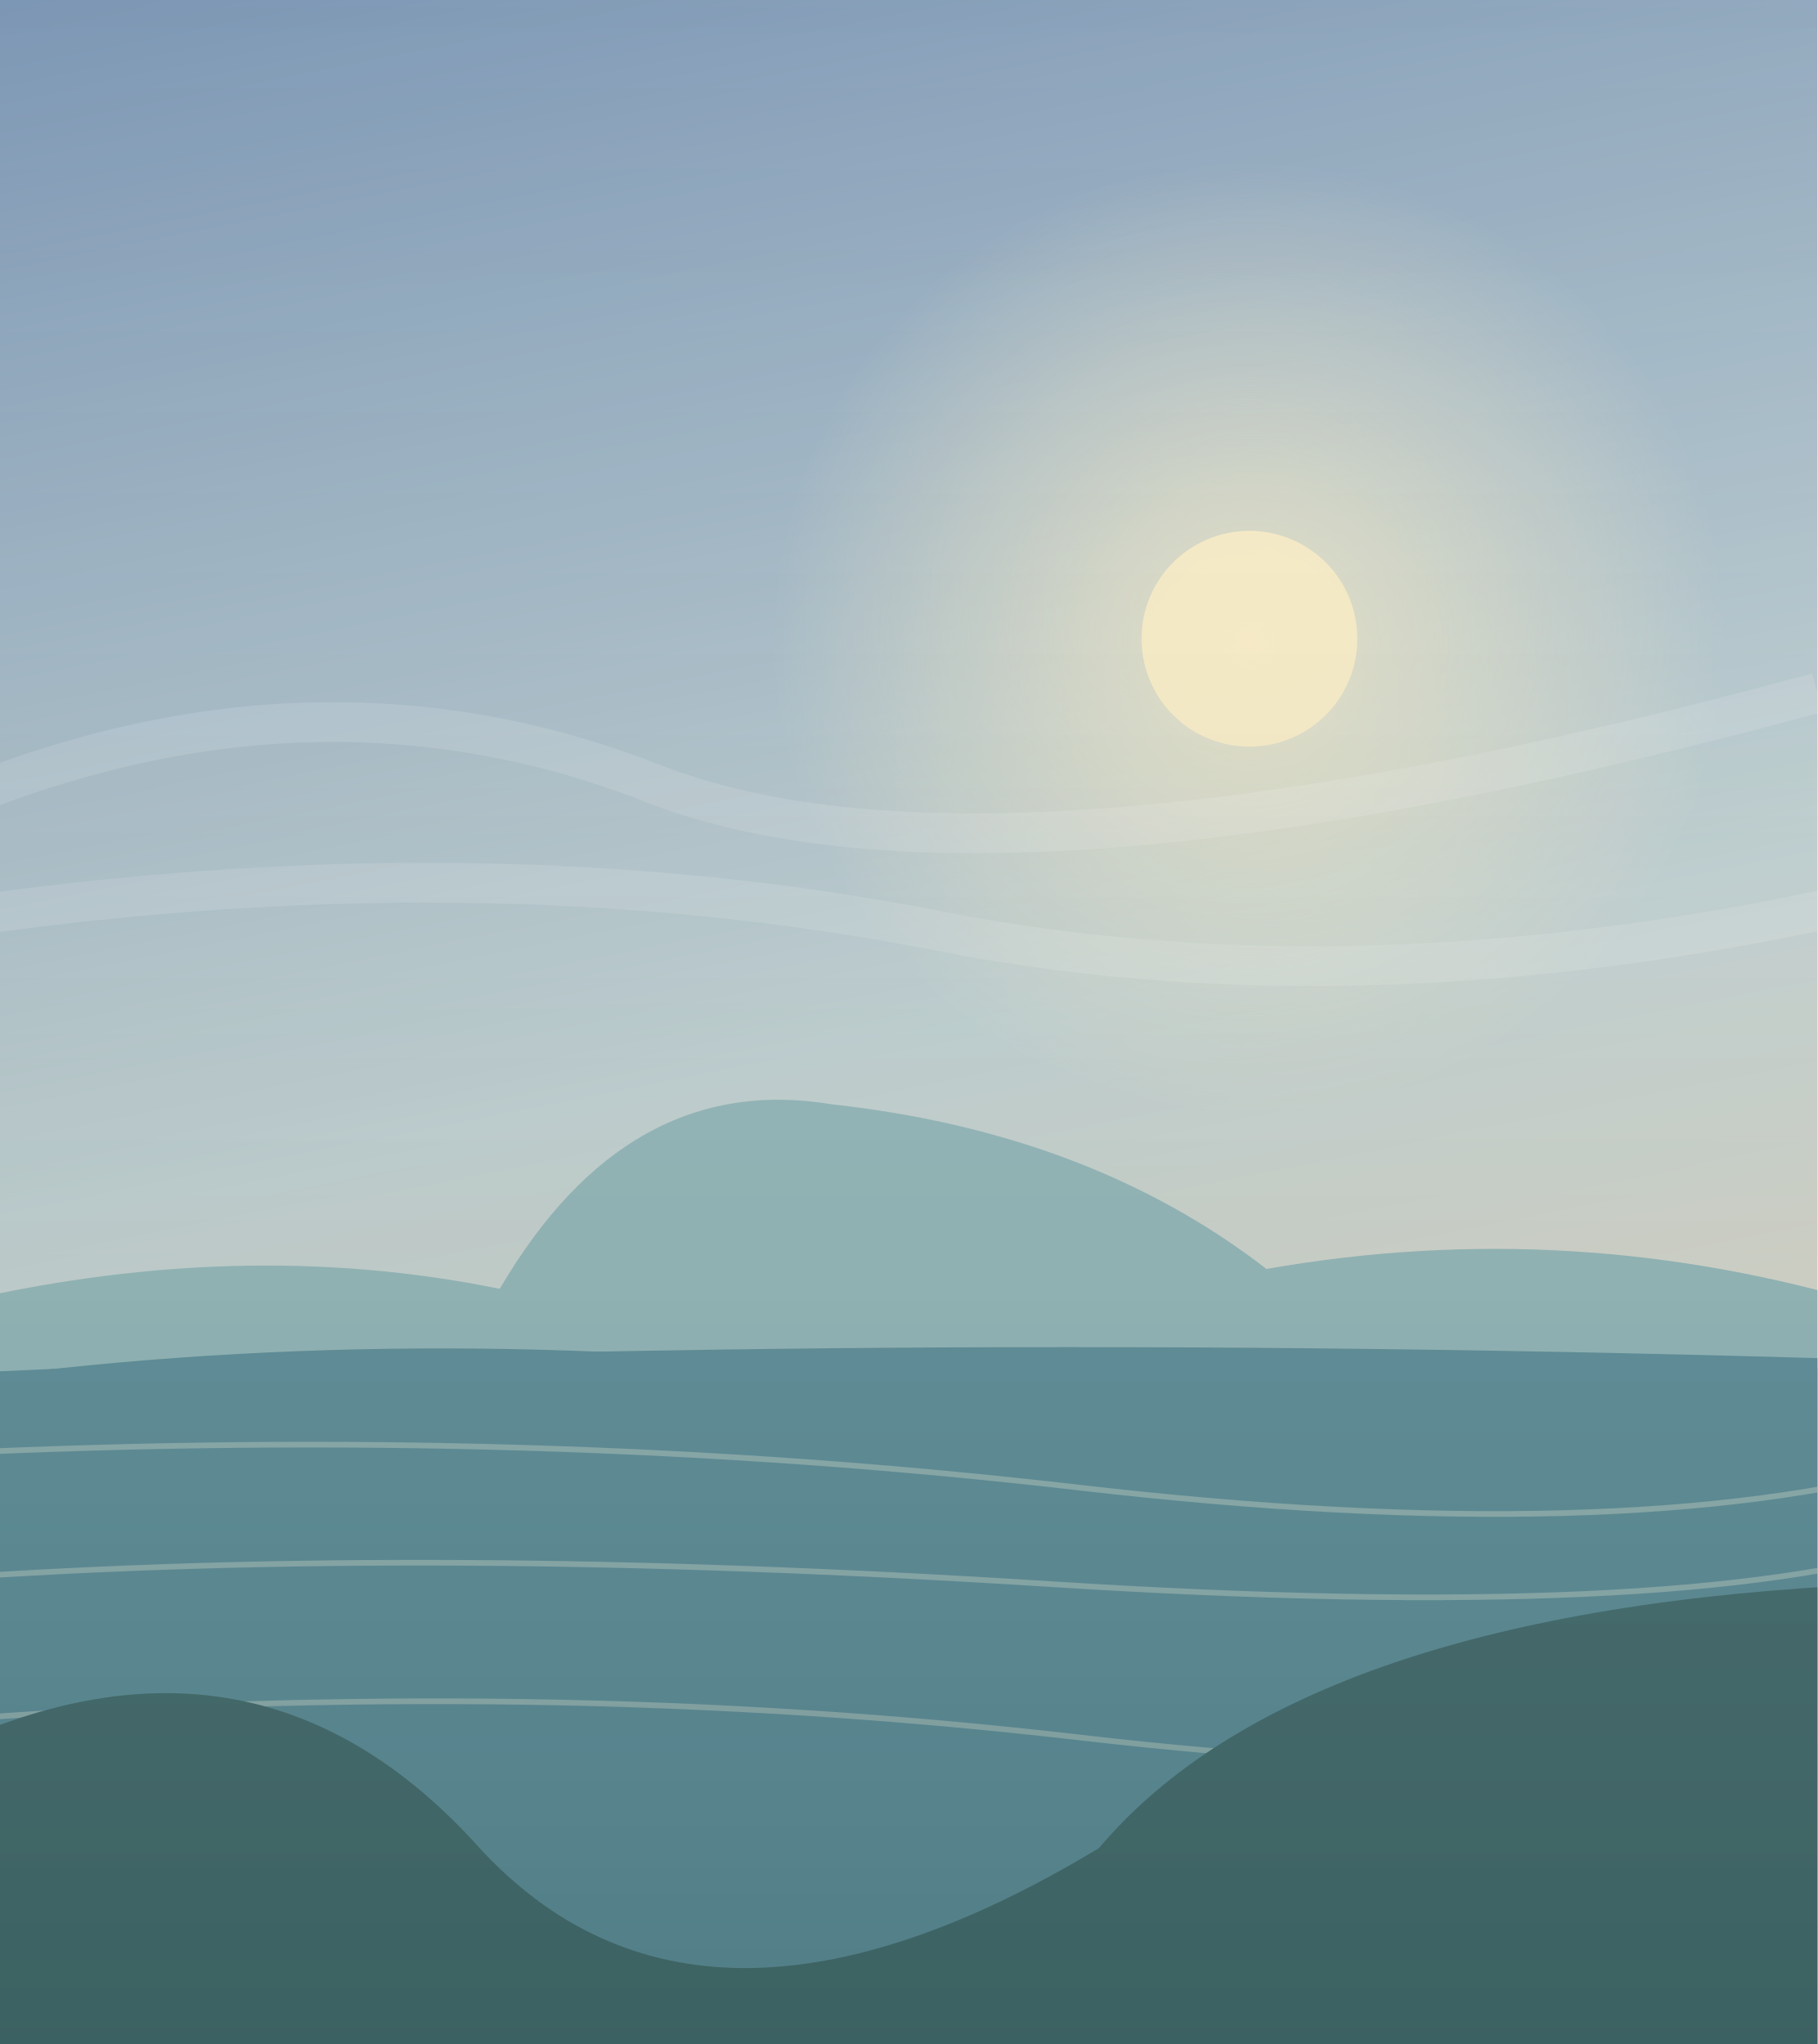
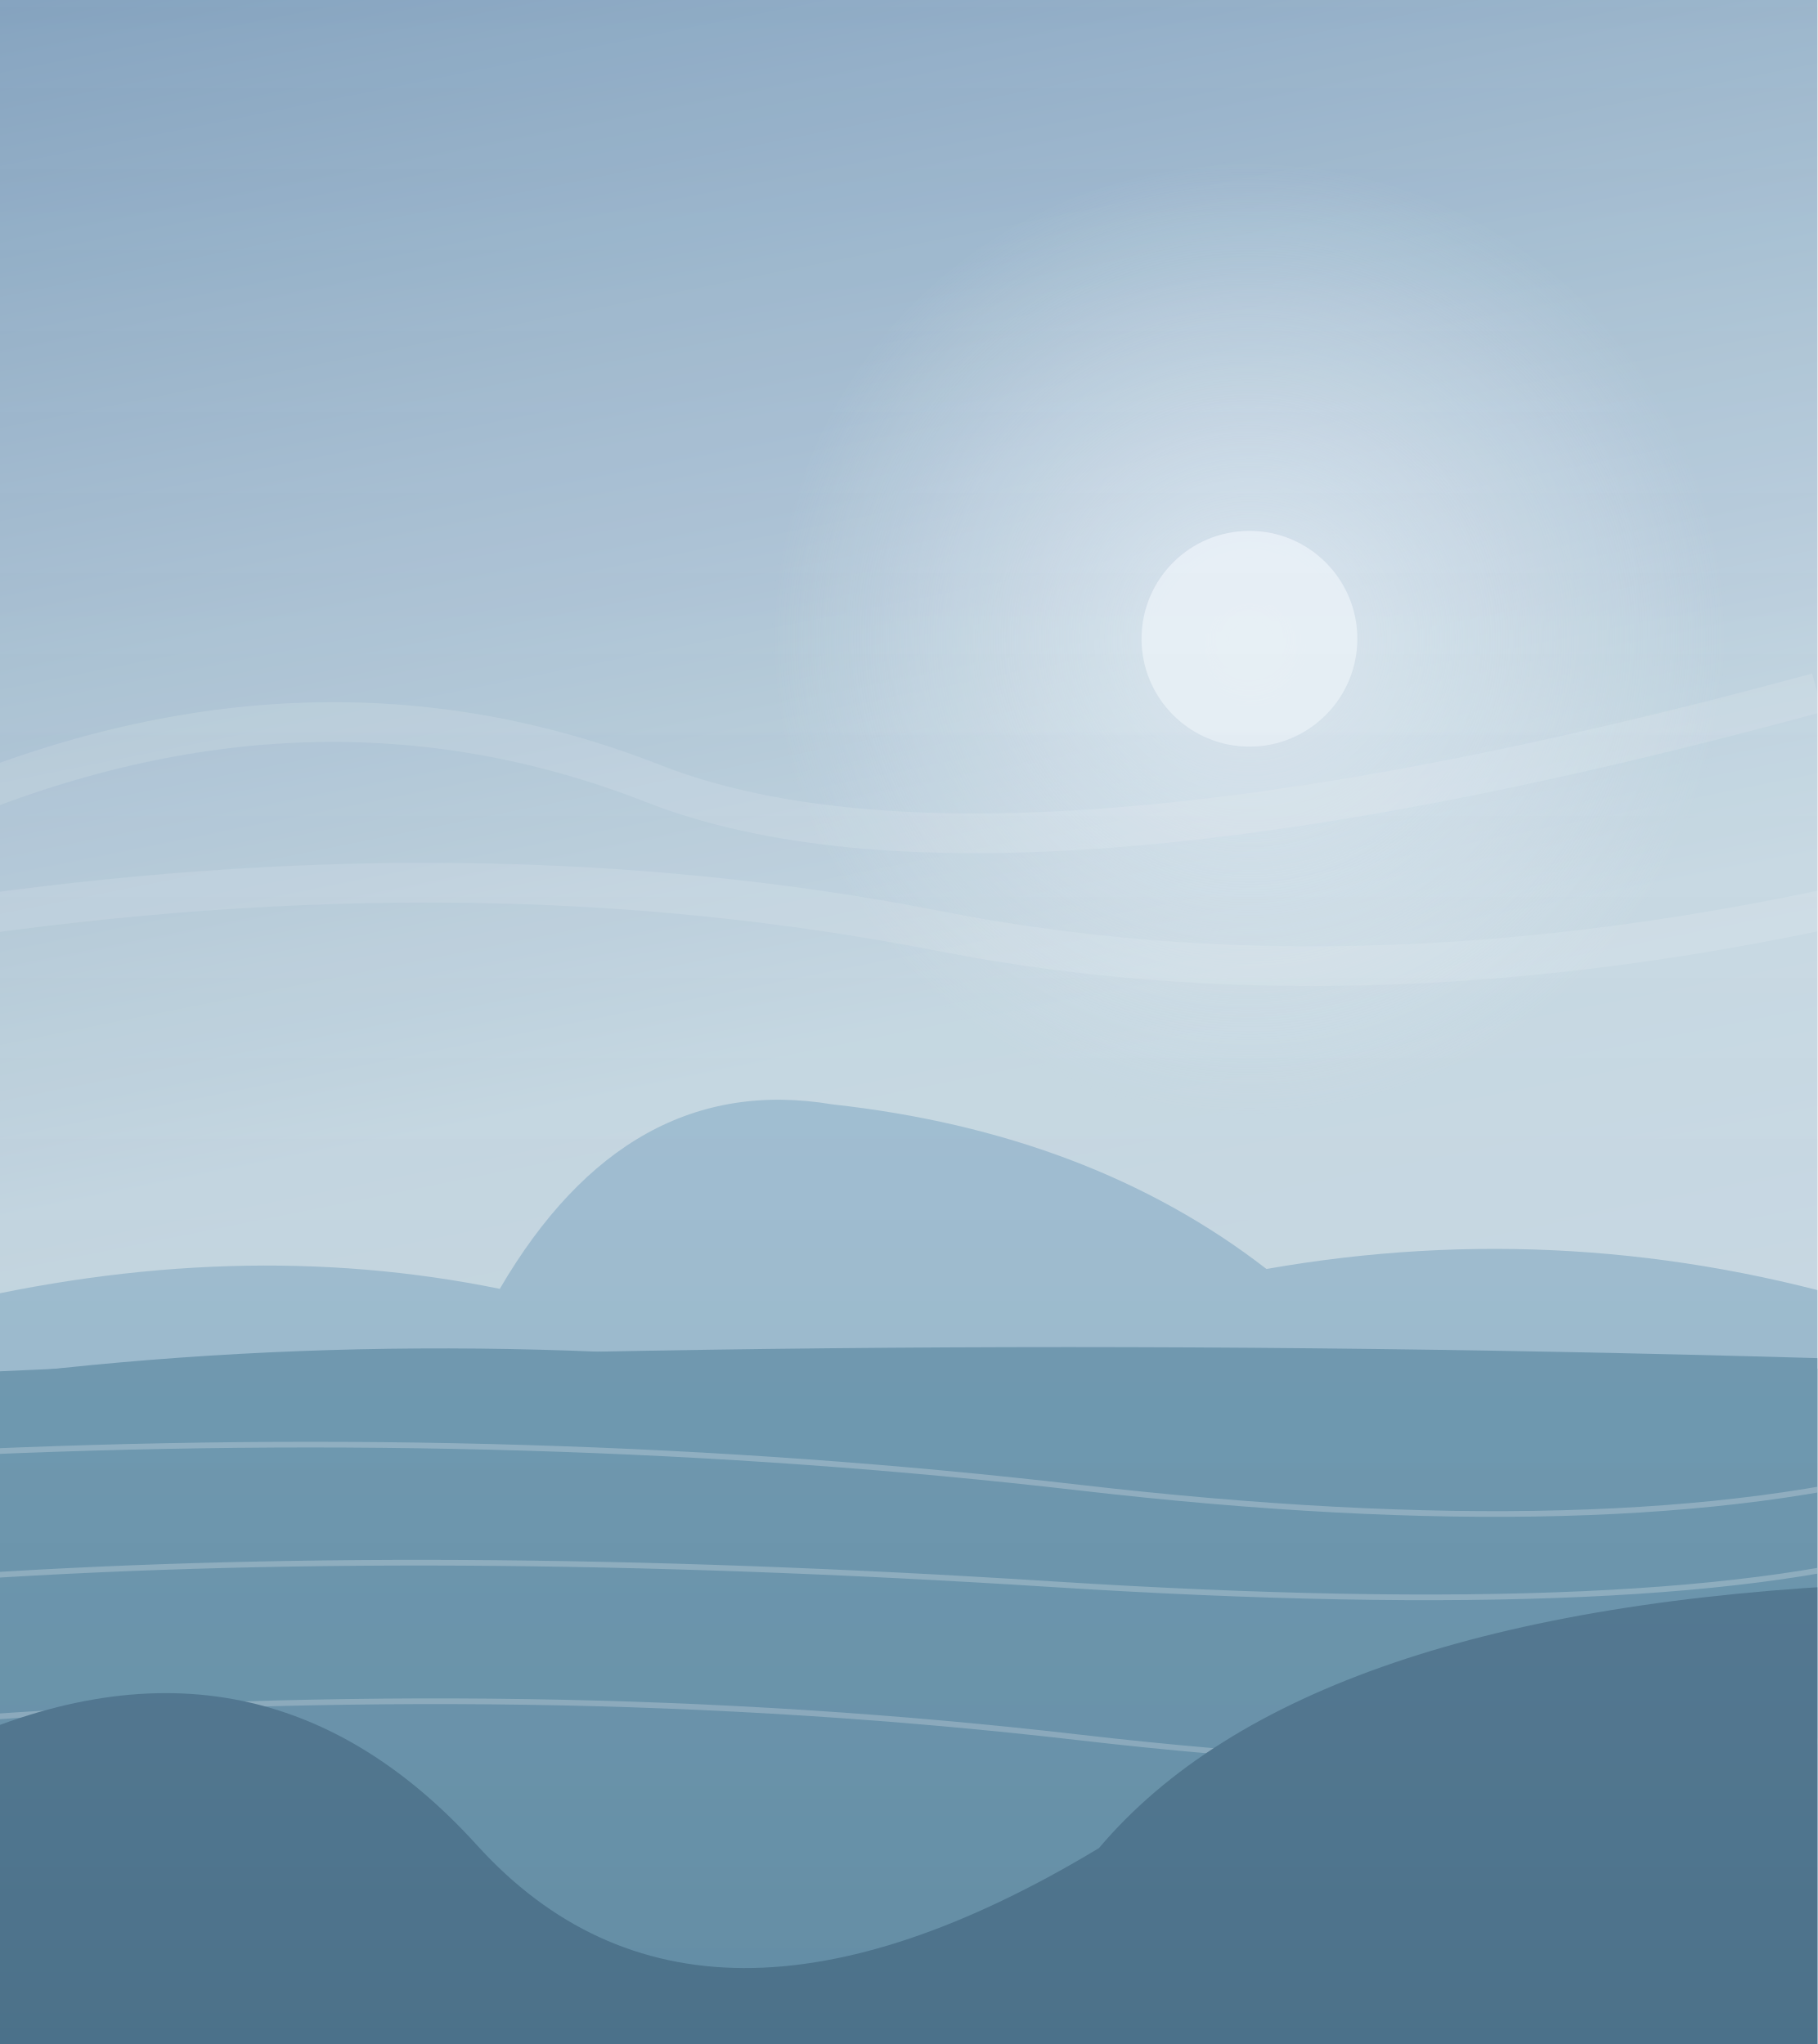
<svg xmlns="http://www.w3.org/2000/svg" viewBox="0 0 640 720" preserveAspectRatio="xMidYMid slice">
  <defs>
    <linearGradient id="sky" x2=".18" y2="1">
-       <stop stop-color="#738faf" />
-       <stop offset=".58" stop-color="#c4d4d5" />
-       <stop offset="1" stop-color="#f2dfc4" />
+       <stop stop-color="#7d9dbb" />
+       <stop offset=".58" stop-color="#cddfe9" />
+       <stop offset="1" stop-color="#dae8f3" />
    </linearGradient>
    <radialGradient id="glow">
-       <stop stop-color="#fff0c6" stop-opacity=".74" />
-       <stop offset="1" stop-color="#fff0c6" stop-opacity="0" />
+       <stop stop-color="#edf5fb" stop-opacity=".74" />
+       <stop offset="1" stop-color="#edf5fb" stop-opacity="0" />
    </radialGradient>
    <linearGradient id="veil" x2="0" y2="1">
      <stop stop-color="#fff" stop-opacity=".06" />
-       <stop offset="1" stop-color="#071c19" stop-opacity=".16" />
+       <stop offset="1" stop-color="#18354a" stop-opacity=".16" />
    </linearGradient>
  </defs>
  <path fill="url(#sky)" d="M0 0h640v720H0z" />
  <circle cx="440" cy="225" r="169" fill="url(#glow)" />
-   <circle cx="440" cy="225" r="38" fill="#fff0c6" opacity=".84" />
+   <circle cx="440" cy="225" r="38" fill="#edf5fb" opacity=".84" />
  <path d="M-20 284q130-55 250-8t410-32M-20 324q188-28 351 4t360-19" fill="none" stroke="#fff" stroke-opacity=".14" stroke-width="14" />
-   <path d="M-20 460q103-25 196-6 45-77 117-65 91 10 153 58 108-19 214 13v260H-20Z" fill="#95b9bb" />
-   <path d="M-20 484q325-16 680-5v241H-20Z" fill="#5f909b" />
-   <path d="M-20 487Q145 464 320 485t340-6v245H-20Z" fill="#5f909b" />
-   <path d="M-20 512Q190 502 380 524t300-8M-20 556Q150 544 370 558t310-14M-20 606Q190 590 380 612t300-7" fill="none" stroke="#eff1dc" stroke-opacity=".33" stroke-width="2" />
-   <path d="M-20 616Q90 564 168 650t219 1q71-84 273-93v180H-20Z" fill="#466e70" />
+   <path d="M-20 460q103-25 196-6 45-77 117-65 91 10 153 58 108-19 214 13v260H-20Z" fill="#a4c3d7" />
+   <path d="M-20 484q325-16 680-5v241H-20Z" fill="#719db5" />
+   <path d="M-20 487Q145 464 320 485t340-6v245H-20Z" fill="#719db5" />
+   <path d="M-20 512Q190 502 380 524t300-8M-20 556Q150 544 370 558t310-14M-20 606Q190 590 380 612t300-7" fill="none" stroke="#e6eff6" stroke-opacity=".33" stroke-width="2" />
+   <path d="M-20 616Q90 564 168 650t219 1q71-84 273-93v180H-20Z" fill="#557c96" />
  <path fill="url(#veil)" d="M0 0h640v720H0z" />
</svg>
